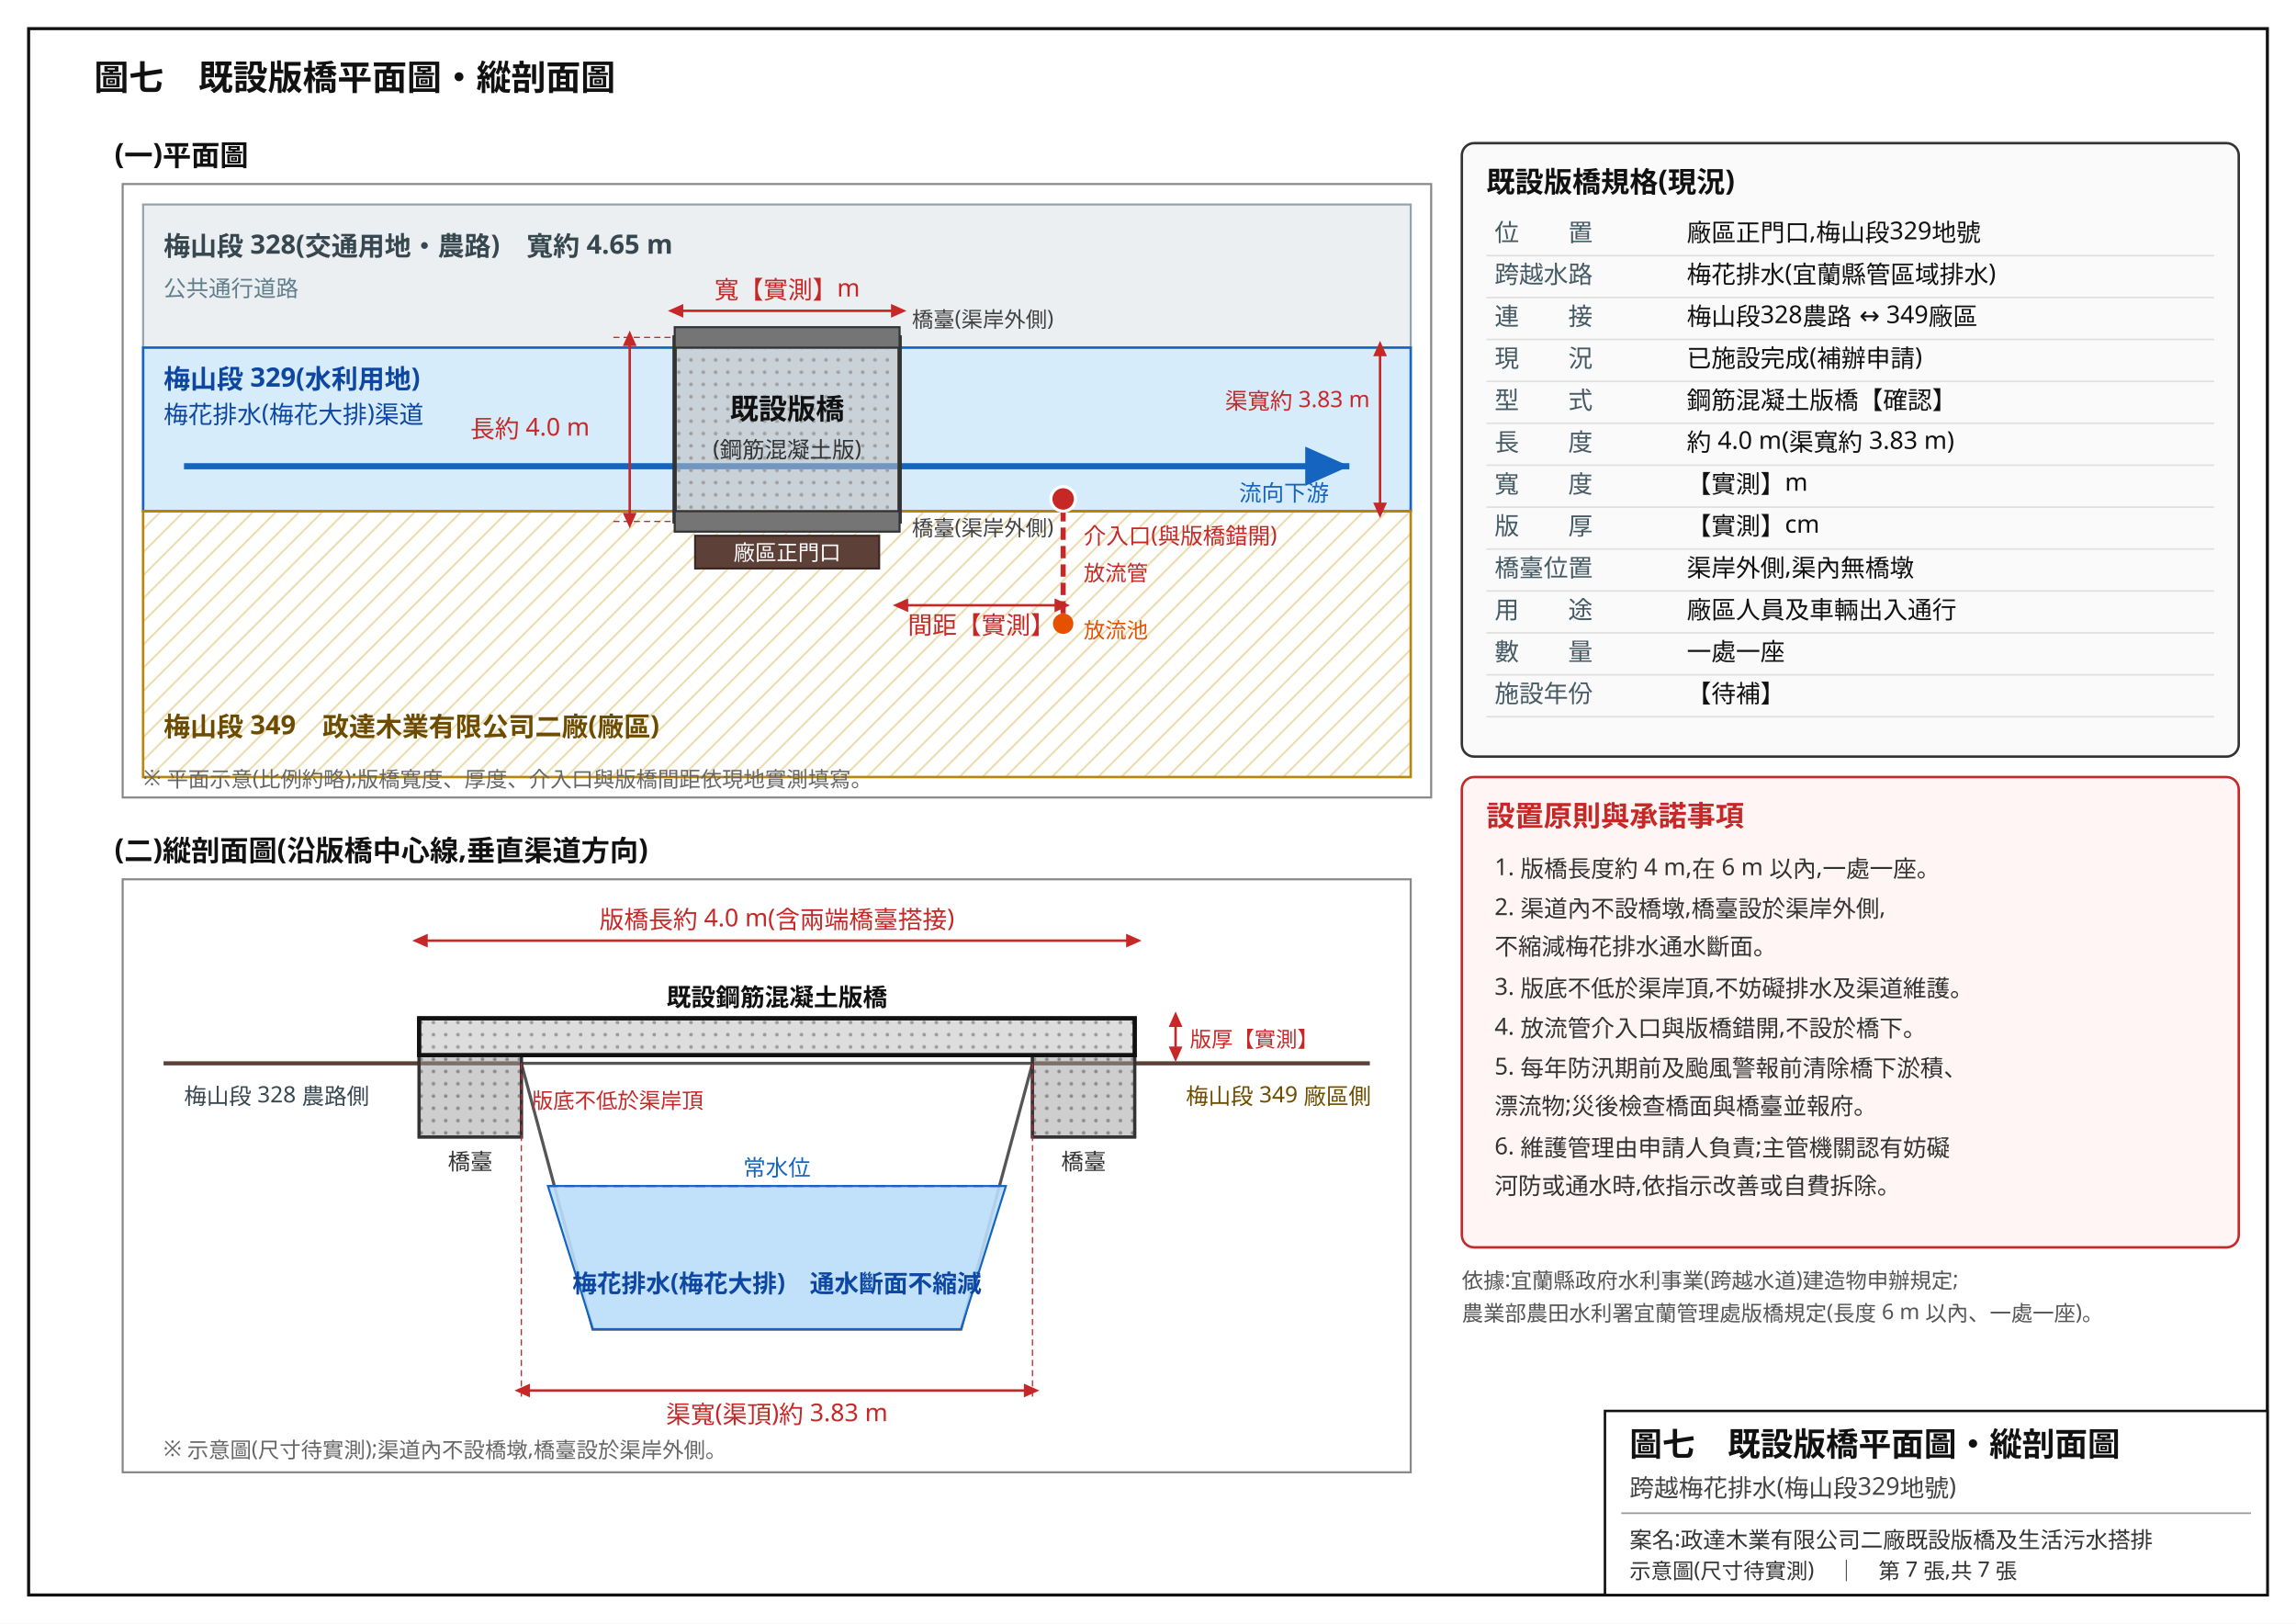
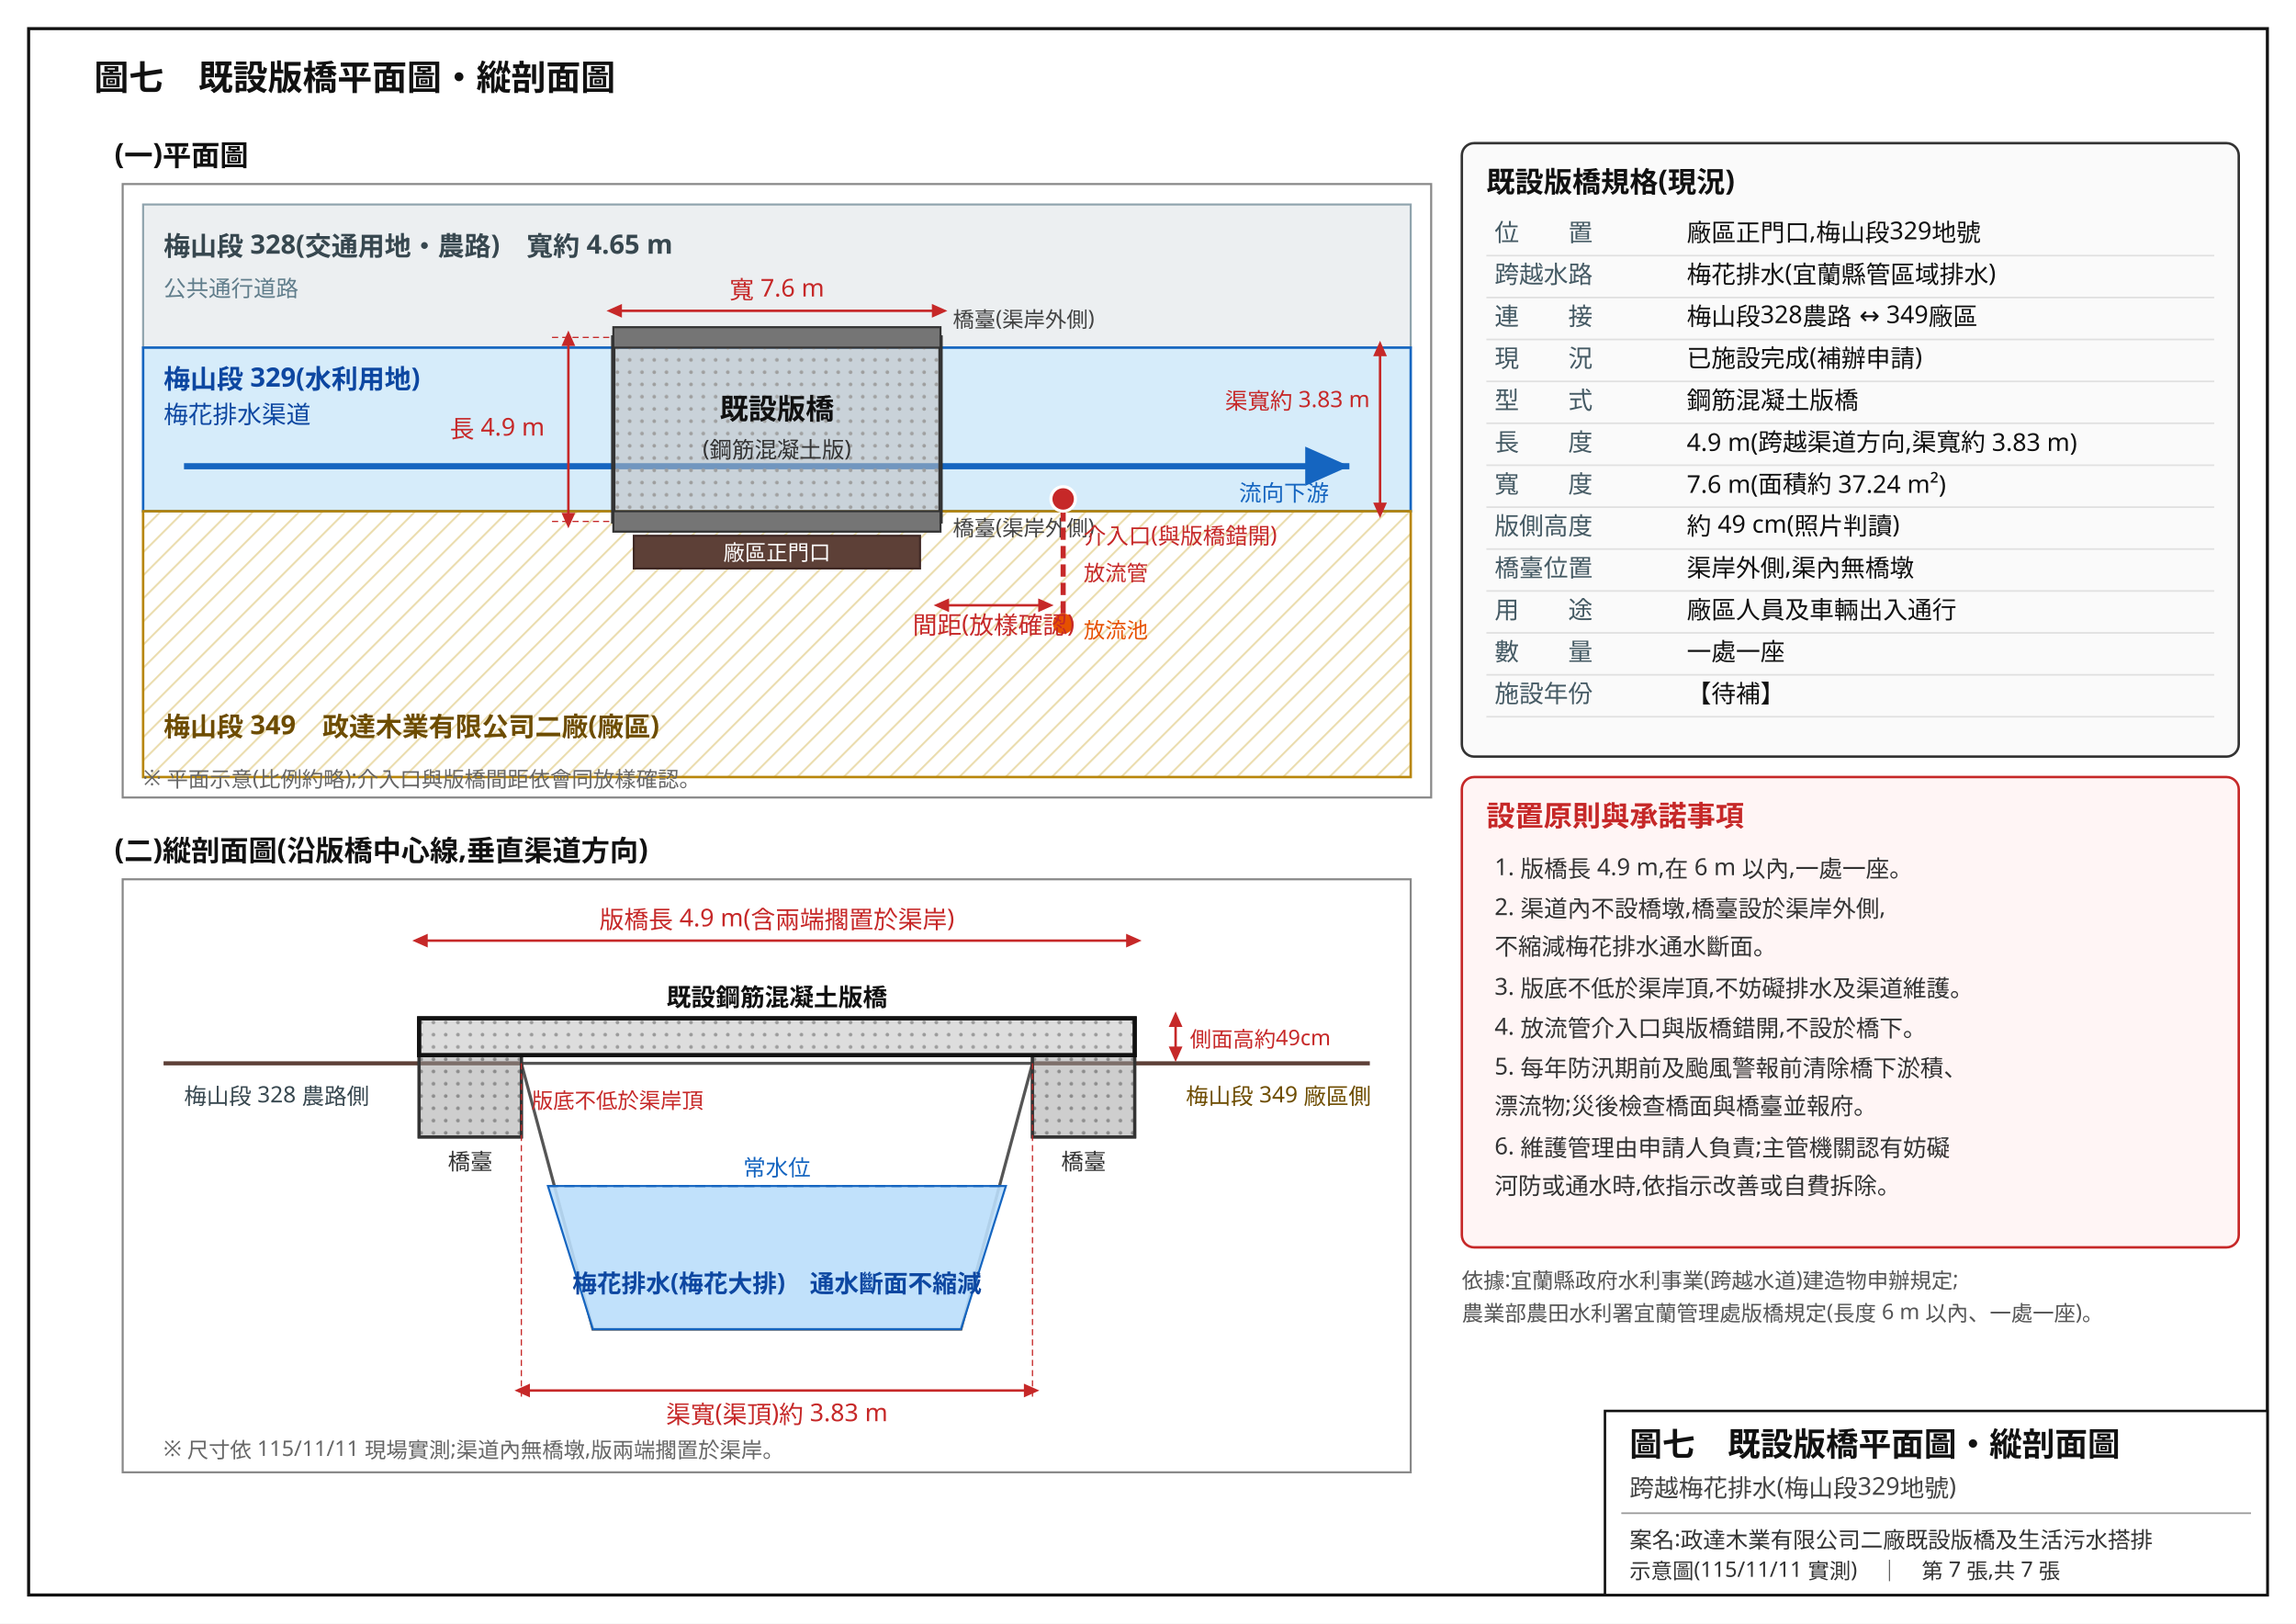
<svg xmlns="http://www.w3.org/2000/svg" width="1123" height="794" viewBox="0 0 1123 794">
  <defs>
    <marker id="a2" viewBox="0 0 10 10" refX="5" refY="5" markerWidth="7" markerHeight="7" orient="auto-start-reverse">
      <path d="M0,1 L9,5 L0,9 z" fill="#c62828" />
    </marker>
    <marker id="fl" viewBox="0 0 10 10" refX="9" refY="5" markerWidth="8" markerHeight="8" orient="auto">
      <path d="M0,1 L9,5 L0,9 z" fill="#1565c0" />
    </marker>
    <pattern id="hatch" width="8" height="8" patternUnits="userSpaceOnUse" patternTransform="rotate(45)">
      <line x1="0" y1="0" x2="0" y2="8" stroke="#c9a227" stroke-width="2" />
    </pattern>
    <pattern id="conc" width="6" height="6" patternUnits="userSpaceOnUse">
      <circle cx="2" cy="2" r="0.9" fill="#777" />
    </pattern>
  </defs>
  <rect x="0" y="0" width="1123" height="794" fill="#fff" fill-opacity="1" stroke="none" stroke-width="1" rx="0" />
  <rect x="14" y="14" width="1095" height="766" fill="none" fill-opacity="1" stroke="#111" stroke-width="1.5" rx="0" />
  <text x="46" y="44" font-family="'Microsoft JhengHei','微軟正黑體','PMingLiU',sans-serif" font-size="17" fill="#111" text-anchor="start" font-weight="700">圖七　既設版橋平面圖・縱剖面圖</text>
  <text x="56" y="80" font-family="'Microsoft JhengHei','微軟正黑體','PMingLiU',sans-serif" font-size="14" fill="#111" text-anchor="start" font-weight="700">(一)平面圖</text>
  <rect x="60" y="90" width="640" height="300" fill="none" fill-opacity="1" stroke="#888" stroke-width="1" rx="0" />
  <rect x="70" y="100" width="620" height="70" fill="#eceff1" fill-opacity="1" stroke="#90a4ae" stroke-width="1" rx="0" />
  <text x="80" y="125" font-family="'Microsoft JhengHei','微軟正黑體','PMingLiU',sans-serif" font-size="13" fill="#37474f" text-anchor="start" font-weight="700">梅山段 328(交通用地・農路)　寬約 4.65 m</text>
  <text x="80" y="145" font-family="'Microsoft JhengHei','微軟正黑體','PMingLiU',sans-serif" font-size="11" fill="#607d8b" text-anchor="start">公共通行道路</text>
  <rect x="70" y="170" width="620" height="80" fill="#d6ecfa" fill-opacity="1" stroke="#1565c0" stroke-width="1.2" rx="0" />
  <line x1="90" y1="228" x2="660" y2="228" stroke="#1565c0" stroke-width="3" marker-end="url(#fl)" />
  <text x="80" y="190" font-family="'Microsoft JhengHei','微軟正黑體','PMingLiU',sans-serif" font-size="13" fill="#0d47a1" text-anchor="start" font-weight="700">梅山段 329(水利用地)</text>
-   <text x="80" y="207" font-family="'Microsoft JhengHei','微軟正黑體','PMingLiU',sans-serif" font-size="12" fill="#0d47a1" text-anchor="start">梅花排水(梅花大排)渠道</text>
+   <text x="80" y="207" font-family="'Microsoft JhengHei','微軟正黑體','PMingLiU',sans-serif" font-size="12" fill="#0d47a1" text-anchor="start">梅花排水渠道</text>
  <text x="650" y="245" font-family="'Microsoft JhengHei','微軟正黑體','PMingLiU',sans-serif" font-size="11" fill="#1565c0" text-anchor="end">流向下游</text>
  <rect x="70" y="250" width="620" height="130" fill="url(#hatch)" fill-opacity="0.35" stroke="#b8860b" stroke-width="1.2" rx="0" />
  <text x="80" y="360" font-family="'Microsoft JhengHei','微軟正黑體','PMingLiU',sans-serif" font-size="13" fill="#6d4c00" text-anchor="start" font-weight="700">梅山段 349　政達木業有限公司二廠(廠區)</text>
-   <rect x="330" y="165" width="110" height="90" fill="url(#conc)" fill-opacity="1" stroke="#333" stroke-width="2" rx="0" />
-   <rect x="330" y="165" width="110" height="90" fill="#bdbdbd" fill-opacity="0.55" stroke="#333" stroke-width="2" rx="0" />
-   <text x="385.0" y="205" font-family="'Microsoft JhengHei','微軟正黑體','PMingLiU',sans-serif" font-size="14" fill="#111" text-anchor="middle" font-weight="700">既設版橋</text>
-   <text x="385.0" y="223" font-family="'Microsoft JhengHei','微軟正黑體','PMingLiU',sans-serif" font-size="11" fill="#333" text-anchor="middle">(鋼筋混凝土版)</text>
-   <rect x="330" y="160" width="110" height="10" fill="#757575" fill-opacity="1" stroke="#333" stroke-width="1" rx="0" />
-   <rect x="330" y="250" width="110" height="10" fill="#757575" fill-opacity="1" stroke="#333" stroke-width="1" rx="0" />
-   <text x="446" y="160" font-family="'Microsoft JhengHei','微軟正黑體','PMingLiU',sans-serif" font-size="10.5" fill="#424242" text-anchor="start">橋臺(渠岸外側)</text>
-   <text x="446" y="262" font-family="'Microsoft JhengHei','微軟正黑體','PMingLiU',sans-serif" font-size="10.5" fill="#424242" text-anchor="start">橋臺(渠岸外側)</text>
-   <rect x="340" y="262" width="90" height="16" fill="#5d4037" fill-opacity="1" stroke="#3e2723" stroke-width="1" rx="0" />
-   <text x="385.0" y="274" font-family="'Microsoft JhengHei','微軟正黑體','PMingLiU',sans-serif" font-size="10.5" fill="#fff" text-anchor="middle">廠區正門口</text>
-   <line x1="308" y1="165" x2="308" y2="255" stroke="#c62828" stroke-width="1.2" marker-start="url(#a2)" marker-end="url(#a2)" />
-   <text x="230" y="214.0" font-family="'Microsoft JhengHei','微軟正黑體','PMingLiU',sans-serif" font-size="12" fill="#c62828" text-anchor="start">長約 4.0 m</text>
-   <line x1="300" y1="165" x2="330" y2="165" stroke="#c62828" stroke-width="0.6" stroke-dasharray="3,2" />
-   <line x1="300" y1="255" x2="330" y2="255" stroke="#c62828" stroke-width="0.6" stroke-dasharray="3,2" />
-   <line x1="330" y1="152" x2="440" y2="152" stroke="#c62828" stroke-width="1.2" marker-start="url(#a2)" marker-end="url(#a2)" />
-   <text x="385.0" y="146" font-family="'Microsoft JhengHei','微軟正黑體','PMingLiU',sans-serif" font-size="12" fill="#c62828" text-anchor="middle">寬【實測】m</text>
+   <rect x="300" y="165" width="160" height="90" fill="url(#conc)" fill-opacity="1" stroke="#333" stroke-width="2" rx="0" />
+   <rect x="300" y="165" width="160" height="90" fill="#bdbdbd" fill-opacity="0.55" stroke="#333" stroke-width="2" rx="0" />
+   <text x="380.0" y="205" font-family="'Microsoft JhengHei','微軟正黑體','PMingLiU',sans-serif" font-size="14" fill="#111" text-anchor="middle" font-weight="700">既設版橋</text>
+   <text x="380.0" y="223" font-family="'Microsoft JhengHei','微軟正黑體','PMingLiU',sans-serif" font-size="11" fill="#333" text-anchor="middle">(鋼筋混凝土版)</text>
+   <rect x="300" y="160" width="160" height="10" fill="#757575" fill-opacity="1" stroke="#333" stroke-width="1" rx="0" />
+   <rect x="300" y="250" width="160" height="10" fill="#757575" fill-opacity="1" stroke="#333" stroke-width="1" rx="0" />
+   <text x="466" y="160" font-family="'Microsoft JhengHei','微軟正黑體','PMingLiU',sans-serif" font-size="10.5" fill="#424242" text-anchor="start">橋臺(渠岸外側)</text>
+   <text x="466" y="262" font-family="'Microsoft JhengHei','微軟正黑體','PMingLiU',sans-serif" font-size="10.5" fill="#424242" text-anchor="start">橋臺(渠岸外側)</text>
+   <rect x="310" y="262" width="140" height="16" fill="#5d4037" fill-opacity="1" stroke="#3e2723" stroke-width="1" rx="0" />
+   <text x="380.0" y="274" font-family="'Microsoft JhengHei','微軟正黑體','PMingLiU',sans-serif" font-size="10.5" fill="#fff" text-anchor="middle">廠區正門口</text>
+   <line x1="278" y1="165" x2="278" y2="255" stroke="#c62828" stroke-width="1.2" marker-start="url(#a2)" marker-end="url(#a2)" />
+   <text x="220" y="214.0" font-family="'Microsoft JhengHei','微軟正黑體','PMingLiU',sans-serif" font-size="12" fill="#c62828" text-anchor="start">長 4.9 m</text>
+   <line x1="270" y1="165" x2="300" y2="165" stroke="#c62828" stroke-width="0.6" stroke-dasharray="3,2" />
+   <line x1="270" y1="255" x2="300" y2="255" stroke="#c62828" stroke-width="0.6" stroke-dasharray="3,2" />
+   <line x1="300" y1="152" x2="460" y2="152" stroke="#c62828" stroke-width="1.2" marker-start="url(#a2)" marker-end="url(#a2)" />
+   <text x="380.0" y="146" font-family="'Microsoft JhengHei','微軟正黑體','PMingLiU',sans-serif" font-size="12" fill="#c62828" text-anchor="middle">寬 7.6 m</text>
  <line x1="675" y1="170" x2="675" y2="250" stroke="#c62828" stroke-width="1.2" marker-start="url(#a2)" marker-end="url(#a2)" />
  <text x="683" y="214.0" font-family="'Microsoft JhengHei','微軟正黑體','PMingLiU',sans-serif" font-size="12" fill="#c62828" text-anchor="start" />
  <text x="670" y="200" font-family="'Microsoft JhengHei','微軟正黑體','PMingLiU',sans-serif" font-size="11" fill="#c62828" text-anchor="end">渠寬約 3.83 m</text>
  <line x1="520" y1="300" x2="520" y2="246" stroke="#c62828" stroke-width="2.5" stroke-dasharray="6,3" />
  <circle cx="520" cy="244" r="6" fill="#c62828" stroke="#fff" stroke-width="1.5" />
  <circle cx="520" cy="305" r="5" fill="#e65100" />
  <text x="530" y="312" font-family="'Microsoft JhengHei','微軟正黑體','PMingLiU',sans-serif" font-size="10.5" fill="#e65100" text-anchor="start">放流池</text>
  <text x="530" y="284" font-family="'Microsoft JhengHei','微軟正黑體','PMingLiU',sans-serif" font-size="10.5" fill="#c62828" text-anchor="start">放流管</text>
  <text x="530" y="266" font-family="'Microsoft JhengHei','微軟正黑體','PMingLiU',sans-serif" font-size="11" fill="#c62828" text-anchor="start">介入口(與版橋錯開)</text>
-   <line x1="440" y1="296" x2="520" y2="296" stroke="#c62828" stroke-width="1.2" marker-start="url(#a2)" marker-end="url(#a2)" />
-   <text x="480.0" y="310" font-family="'Microsoft JhengHei','微軟正黑體','PMingLiU',sans-serif" font-size="12" fill="#c62828" text-anchor="middle">間距【實測】</text>
-   <text x="70" y="384" font-family="'Microsoft JhengHei','微軟正黑體','PMingLiU',sans-serif" font-size="10.5" fill="#666" text-anchor="start">※ 平面示意(比例約略);版橋寬度、厚度、介入口與版橋間距依現地實測填寫。</text>
+   <line x1="460" y1="296" x2="512" y2="296" stroke="#c62828" stroke-width="1.2" marker-start="url(#a2)" marker-end="url(#a2)" />
+   <text x="486.0" y="310" font-family="'Microsoft JhengHei','微軟正黑體','PMingLiU',sans-serif" font-size="12" fill="#c62828" text-anchor="middle">間距(放樣確認)</text>
+   <text x="70" y="384" font-family="'Microsoft JhengHei','微軟正黑體','PMingLiU',sans-serif" font-size="10.5" fill="#666" text-anchor="start">※ 平面示意(比例約略);介入口與版橋間距依會同放樣確認。</text>
  <text x="56" y="420" font-family="'Microsoft JhengHei','微軟正黑體','PMingLiU',sans-serif" font-size="14" fill="#111" text-anchor="start" font-weight="700">(二)縱剖面圖(沿版橋中心線,垂直渠道方向)</text>
  <rect x="60" y="430" width="630" height="290" fill="none" fill-opacity="1" stroke="#888" stroke-width="1" rx="0" />
  <line x1="80" y1="520" x2="255" y2="520" stroke="#5d4037" stroke-width="2" />
  <line x1="505" y1="520" x2="670" y2="520" stroke="#5d4037" stroke-width="2" />
  <text x="90" y="540" font-family="'Microsoft JhengHei','微軟正黑體','PMingLiU',sans-serif" font-size="11" fill="#37474f" text-anchor="start">梅山段 328 農路側</text>
  <text x="580" y="540" font-family="'Microsoft JhengHei','微軟正黑體','PMingLiU',sans-serif" font-size="11" fill="#6d4c00" text-anchor="start">梅山段 349 廠區側</text>
  <polygon points="255,520 505,520 470,650 290,650" fill="#ffffff" fill-opacity="1" stroke="#555" stroke-width="1.5" />
  <polygon points="268,580 492,580 470,650 290,650" fill="#bbdefb" fill-opacity="0.9" stroke="#1565c0" stroke-width="1" />
  <line x1="268" y1="580" x2="492" y2="580" stroke="#1565c0" stroke-width="1" stroke-dasharray="5,3" />
  <text x="380" y="575" font-family="'Microsoft JhengHei','微軟正黑體','PMingLiU',sans-serif" font-size="11" fill="#1565c0" text-anchor="middle">常水位</text>
  <text x="380" y="632" font-family="'Microsoft JhengHei','微軟正黑體','PMingLiU',sans-serif" font-size="12" fill="#0d47a1" text-anchor="middle" font-weight="700">梅花排水(梅花大排)　通水斷面不縮減</text>
  <rect x="205" y="516" width="50" height="40" fill="url(#conc)" fill-opacity="1" stroke="#333" stroke-width="1.5" rx="0" />
  <rect x="205" y="516" width="50" height="40" fill="#9e9e9e" fill-opacity="0.5" stroke="#333" stroke-width="1.5" rx="0" />
  <rect x="505" y="516" width="50" height="40" fill="url(#conc)" fill-opacity="1" stroke="#333" stroke-width="1.5" rx="0" />
  <rect x="505" y="516" width="50" height="40" fill="#9e9e9e" fill-opacity="0.5" stroke="#333" stroke-width="1.5" rx="0" />
  <text x="230" y="572" font-family="'Microsoft JhengHei','微軟正黑體','PMingLiU',sans-serif" font-size="11" fill="#333" text-anchor="middle">橋臺</text>
  <text x="530" y="572" font-family="'Microsoft JhengHei','微軟正黑體','PMingLiU',sans-serif" font-size="11" fill="#333" text-anchor="middle">橋臺</text>
  <rect x="205" y="498" width="350" height="18" fill="url(#conc)" fill-opacity="1" stroke="#111" stroke-width="2" rx="0" />
  <rect x="205" y="498" width="350" height="18" fill="#bdbdbd" fill-opacity="0.5" stroke="#111" stroke-width="2" rx="0" />
  <text x="380" y="492" font-family="'Microsoft JhengHei','微軟正黑體','PMingLiU',sans-serif" font-size="12" fill="#111" text-anchor="middle" font-weight="700">既設鋼筋混凝土版橋</text>
  <line x1="205" y1="460" x2="555" y2="460" stroke="#c62828" stroke-width="1.2" marker-start="url(#a2)" marker-end="url(#a2)" />
-   <text x="380.0" y="454" font-family="'Microsoft JhengHei','微軟正黑體','PMingLiU',sans-serif" font-size="12" fill="#c62828" text-anchor="middle">版橋長約 4.0 m(含兩端橋臺搭接)</text>
+   <text x="380.0" y="454" font-family="'Microsoft JhengHei','微軟正黑體','PMingLiU',sans-serif" font-size="12" fill="#c62828" text-anchor="middle">版橋長 4.9 m(含兩端擱置於渠岸)</text>
  <line x1="255" y1="680" x2="505" y2="680" stroke="#c62828" stroke-width="1.2" marker-start="url(#a2)" marker-end="url(#a2)" />
  <text x="380.0" y="696" font-family="'Microsoft JhengHei','微軟正黑體','PMingLiU',sans-serif" font-size="12" fill="#c62828" text-anchor="middle">渠寬(渠頂)約 3.83 m</text>
  <line x1="255" y1="520" x2="255" y2="685" stroke="#c62828" stroke-width="0.6" stroke-dasharray="3,2" />
  <line x1="505" y1="520" x2="505" y2="685" stroke="#c62828" stroke-width="0.6" stroke-dasharray="3,2" />
  <line x1="575" y1="498" x2="575" y2="516" stroke="#c62828" stroke-width="1.2" marker-start="url(#a2)" marker-end="url(#a2)" />
  <text x="583" y="511.0" font-family="'Microsoft JhengHei','微軟正黑體','PMingLiU',sans-serif" font-size="12" fill="#c62828" text-anchor="start" />
-   <text x="582" y="512" font-family="'Microsoft JhengHei','微軟正黑體','PMingLiU',sans-serif" font-size="10.5" fill="#c62828" text-anchor="start">版厚【實測】</text>
+   <text x="582" y="512" font-family="'Microsoft JhengHei','微軟正黑體','PMingLiU',sans-serif" font-size="10.5" fill="#c62828" text-anchor="start">側面高約49cm</text>
  <text x="260" y="542" font-family="'Microsoft JhengHei','微軟正黑體','PMingLiU',sans-serif" font-size="10.5" fill="#c62828" text-anchor="start">版底不低於渠岸頂</text>
-   <text x="80" y="712" font-family="'Microsoft JhengHei','微軟正黑體','PMingLiU',sans-serif" font-size="10.5" fill="#666" text-anchor="start">※ 示意圖(尺寸待實測);渠道內不設橋墩,橋臺設於渠岸外側。</text>
+   <text x="80" y="712" font-family="'Microsoft JhengHei','微軟正黑體','PMingLiU',sans-serif" font-size="10.5" fill="#666" text-anchor="start">※ 尺寸依 115/11/11 現場實測;渠道內無橋墩,版兩端擱置於渠岸。</text>
  <rect x="715" y="70" width="380" height="300" fill="#fafafa" fill-opacity="1" stroke="#333" stroke-width="1.2" rx="6" />
  <text x="727" y="94" font-family="'Microsoft JhengHei','微軟正黑體','PMingLiU',sans-serif" font-size="14" fill="#111" text-anchor="start" font-weight="700">既設版橋規格(現況)</text>
  <text x="731" y="118" font-family="'Microsoft JhengHei','微軟正黑體','PMingLiU',sans-serif" font-size="12" fill="#455a64" text-anchor="start">位　　置</text>
  <text x="825" y="118" font-family="'Microsoft JhengHei','微軟正黑體','PMingLiU',sans-serif" font-size="12" fill="#111" text-anchor="start">廠區正門口,梅山段329地號</text>
  <line x1="727" y1="125" x2="1083" y2="125" stroke="#e0e0e0" stroke-width="0.8" />
  <text x="731" y="138.5" font-family="'Microsoft JhengHei','微軟正黑體','PMingLiU',sans-serif" font-size="12" fill="#455a64" text-anchor="start">跨越水路</text>
  <text x="825" y="138.5" font-family="'Microsoft JhengHei','微軟正黑體','PMingLiU',sans-serif" font-size="12" fill="#111" text-anchor="start">梅花排水(宜蘭縣管區域排水)</text>
  <line x1="727" y1="145.5" x2="1083" y2="145.5" stroke="#e0e0e0" stroke-width="0.8" />
  <text x="731" y="159.0" font-family="'Microsoft JhengHei','微軟正黑體','PMingLiU',sans-serif" font-size="12" fill="#455a64" text-anchor="start">連　　接</text>
  <text x="825" y="159.0" font-family="'Microsoft JhengHei','微軟正黑體','PMingLiU',sans-serif" font-size="12" fill="#111" text-anchor="start">梅山段328農路 ↔ 349廠區</text>
  <line x1="727" y1="166.0" x2="1083" y2="166.0" stroke="#e0e0e0" stroke-width="0.8" />
  <text x="731" y="179.5" font-family="'Microsoft JhengHei','微軟正黑體','PMingLiU',sans-serif" font-size="12" fill="#455a64" text-anchor="start">現　　況</text>
  <text x="825" y="179.5" font-family="'Microsoft JhengHei','微軟正黑體','PMingLiU',sans-serif" font-size="12" fill="#111" text-anchor="start">已施設完成(補辦申請)</text>
  <line x1="727" y1="186.5" x2="1083" y2="186.5" stroke="#e0e0e0" stroke-width="0.8" />
  <text x="731" y="200.0" font-family="'Microsoft JhengHei','微軟正黑體','PMingLiU',sans-serif" font-size="12" fill="#455a64" text-anchor="start">型　　式</text>
-   <text x="825" y="200.0" font-family="'Microsoft JhengHei','微軟正黑體','PMingLiU',sans-serif" font-size="12" fill="#111" text-anchor="start">鋼筋混凝土版橋【確認】</text>
+   <text x="825" y="200.0" font-family="'Microsoft JhengHei','微軟正黑體','PMingLiU',sans-serif" font-size="12" fill="#111" text-anchor="start">鋼筋混凝土版橋</text>
  <line x1="727" y1="207.0" x2="1083" y2="207.0" stroke="#e0e0e0" stroke-width="0.8" />
  <text x="731" y="220.5" font-family="'Microsoft JhengHei','微軟正黑體','PMingLiU',sans-serif" font-size="12" fill="#455a64" text-anchor="start">長　　度</text>
-   <text x="825" y="220.5" font-family="'Microsoft JhengHei','微軟正黑體','PMingLiU',sans-serif" font-size="12" fill="#111" text-anchor="start">約 4.0 m(渠寬約 3.83 m)</text>
+   <text x="825" y="220.5" font-family="'Microsoft JhengHei','微軟正黑體','PMingLiU',sans-serif" font-size="12" fill="#111" text-anchor="start">4.9 m(跨越渠道方向,渠寬約 3.83 m)</text>
  <line x1="727" y1="227.5" x2="1083" y2="227.5" stroke="#e0e0e0" stroke-width="0.8" />
  <text x="731" y="241.0" font-family="'Microsoft JhengHei','微軟正黑體','PMingLiU',sans-serif" font-size="12" fill="#455a64" text-anchor="start">寬　　度</text>
-   <text x="825" y="241.0" font-family="'Microsoft JhengHei','微軟正黑體','PMingLiU',sans-serif" font-size="12" fill="#111" text-anchor="start">【實測】m</text>
+   <text x="825" y="241.0" font-family="'Microsoft JhengHei','微軟正黑體','PMingLiU',sans-serif" font-size="12" fill="#111" text-anchor="start">7.6 m(面積約 37.24 m²)</text>
  <line x1="727" y1="248.0" x2="1083" y2="248.0" stroke="#e0e0e0" stroke-width="0.8" />
-   <text x="731" y="261.5" font-family="'Microsoft JhengHei','微軟正黑體','PMingLiU',sans-serif" font-size="12" fill="#455a64" text-anchor="start">版　　厚</text>
-   <text x="825" y="261.5" font-family="'Microsoft JhengHei','微軟正黑體','PMingLiU',sans-serif" font-size="12" fill="#111" text-anchor="start">【實測】cm</text>
+   <text x="731" y="261.5" font-family="'Microsoft JhengHei','微軟正黑體','PMingLiU',sans-serif" font-size="12" fill="#455a64" text-anchor="start">版側高度</text>
+   <text x="825" y="261.5" font-family="'Microsoft JhengHei','微軟正黑體','PMingLiU',sans-serif" font-size="12" fill="#111" text-anchor="start">約 49 cm(照片判讀)</text>
  <line x1="727" y1="268.5" x2="1083" y2="268.5" stroke="#e0e0e0" stroke-width="0.8" />
  <text x="731" y="282.0" font-family="'Microsoft JhengHei','微軟正黑體','PMingLiU',sans-serif" font-size="12" fill="#455a64" text-anchor="start">橋臺位置</text>
  <text x="825" y="282.0" font-family="'Microsoft JhengHei','微軟正黑體','PMingLiU',sans-serif" font-size="12" fill="#111" text-anchor="start">渠岸外側,渠內無橋墩</text>
  <line x1="727" y1="289.0" x2="1083" y2="289.0" stroke="#e0e0e0" stroke-width="0.8" />
  <text x="731" y="302.5" font-family="'Microsoft JhengHei','微軟正黑體','PMingLiU',sans-serif" font-size="12" fill="#455a64" text-anchor="start">用　　途</text>
  <text x="825" y="302.5" font-family="'Microsoft JhengHei','微軟正黑體','PMingLiU',sans-serif" font-size="12" fill="#111" text-anchor="start">廠區人員及車輛出入通行</text>
  <line x1="727" y1="309.5" x2="1083" y2="309.5" stroke="#e0e0e0" stroke-width="0.8" />
  <text x="731" y="323.0" font-family="'Microsoft JhengHei','微軟正黑體','PMingLiU',sans-serif" font-size="12" fill="#455a64" text-anchor="start">數　　量</text>
  <text x="825" y="323.0" font-family="'Microsoft JhengHei','微軟正黑體','PMingLiU',sans-serif" font-size="12" fill="#111" text-anchor="start">一處一座</text>
  <line x1="727" y1="330.0" x2="1083" y2="330.0" stroke="#e0e0e0" stroke-width="0.8" />
  <text x="731" y="343.5" font-family="'Microsoft JhengHei','微軟正黑體','PMingLiU',sans-serif" font-size="12" fill="#455a64" text-anchor="start">施設年份</text>
  <text x="825" y="343.5" font-family="'Microsoft JhengHei','微軟正黑體','PMingLiU',sans-serif" font-size="12" fill="#111" text-anchor="start">【待補】</text>
  <line x1="727" y1="350.5" x2="1083" y2="350.5" stroke="#e0e0e0" stroke-width="0.8" />
  <rect x="715" y="380" width="380" height="230" fill="#fff5f5" fill-opacity="1" stroke="#c62828" stroke-width="1.2" rx="6" />
  <text x="727" y="404" font-family="'Microsoft JhengHei','微軟正黑體','PMingLiU',sans-serif" font-size="14" fill="#c62828" text-anchor="start" font-weight="700">設置原則與承諾事項</text>
-   <text x="731" y="428" font-family="'Microsoft JhengHei','微軟正黑體','PMingLiU',sans-serif" font-size="11.5" fill="#333" text-anchor="start">1. 版橋長度約 4 m,在 6 m 以內,一處一座。</text>
+   <text x="731" y="428" font-family="'Microsoft JhengHei','微軟正黑體','PMingLiU',sans-serif" font-size="11.5" fill="#333" text-anchor="start">1. 版橋長 4.9 m,在 6 m 以內,一處一座。</text>
  <text x="731" y="447.5" font-family="'Microsoft JhengHei','微軟正黑體','PMingLiU',sans-serif" font-size="11.5" fill="#333" text-anchor="start">2. 渠道內不設橋墩,橋臺設於渠岸外側,</text>
  <text x="731" y="467.0" font-family="'Microsoft JhengHei','微軟正黑體','PMingLiU',sans-serif" font-size="11.5" fill="#333" text-anchor="start">　 不縮減梅花排水通水斷面。</text>
  <text x="731" y="486.5" font-family="'Microsoft JhengHei','微軟正黑體','PMingLiU',sans-serif" font-size="11.5" fill="#333" text-anchor="start">3. 版底不低於渠岸頂,不妨礙排水及渠道維護。</text>
  <text x="731" y="506.0" font-family="'Microsoft JhengHei','微軟正黑體','PMingLiU',sans-serif" font-size="11.5" fill="#333" text-anchor="start">4. 放流管介入口與版橋錯開,不設於橋下。</text>
  <text x="731" y="525.5" font-family="'Microsoft JhengHei','微軟正黑體','PMingLiU',sans-serif" font-size="11.5" fill="#333" text-anchor="start">5. 每年防汛期前及颱風警報前清除橋下淤積、</text>
  <text x="731" y="545.0" font-family="'Microsoft JhengHei','微軟正黑體','PMingLiU',sans-serif" font-size="11.5" fill="#333" text-anchor="start">　 漂流物;災後檢查橋面與橋臺並報府。</text>
  <text x="731" y="564.5" font-family="'Microsoft JhengHei','微軟正黑體','PMingLiU',sans-serif" font-size="11.5" fill="#333" text-anchor="start">6. 維護管理由申請人負責;主管機關認有妨礙</text>
  <text x="731" y="584.0" font-family="'Microsoft JhengHei','微軟正黑體','PMingLiU',sans-serif" font-size="11.5" fill="#333" text-anchor="start">　 河防或通水時,依指示改善或自費拆除。</text>
  <text x="715" y="630" font-family="'Microsoft JhengHei','微軟正黑體','PMingLiU',sans-serif" font-size="10.5" fill="#555" text-anchor="start">依據:宜蘭縣政府水利事業(跨越水道)建造物申辦規定;</text>
  <text x="715" y="646" font-family="'Microsoft JhengHei','微軟正黑體','PMingLiU',sans-serif" font-size="10.5" fill="#555" text-anchor="start">農業部農田水利署宜蘭管理處版橋規定(長度 6 m 以內、一處一座)。</text>
  <rect x="785" y="690" width="324" height="90" fill="#fff" fill-opacity="1" stroke="#111" stroke-width="1.2" rx="0" />
  <text x="797" y="712" font-family="'Microsoft JhengHei','微軟正黑體','PMingLiU',sans-serif" font-size="16" fill="#111" text-anchor="start" font-weight="700">圖七　既設版橋平面圖・縱剖面圖</text>
  <text x="797" y="732" font-family="'Microsoft JhengHei','微軟正黑體','PMingLiU',sans-serif" font-size="12" fill="#444" text-anchor="start">跨越梅花排水(梅山段329地號)</text>
  <line x1="793" y1="740" x2="1101" y2="740" stroke="#999" stroke-width="0.8" />
  <text x="797" y="757" font-family="'Microsoft JhengHei','微軟正黑體','PMingLiU',sans-serif" font-size="11" fill="#333" text-anchor="start">案名:政達木業有限公司二廠既設版橋及生活污水搭排</text>
-   <text x="797" y="772" font-family="'Microsoft JhengHei','微軟正黑體','PMingLiU',sans-serif" font-size="10.5" fill="#333" text-anchor="start">示意圖(尺寸待實測)　｜　第 7 張,共 7 張</text>
+   <text x="797" y="772" font-family="'Microsoft JhengHei','微軟正黑體','PMingLiU',sans-serif" font-size="10.5" fill="#333" text-anchor="start">示意圖(115/11/11 實測)　｜　第 7 張,共 7 張</text>
</svg>
